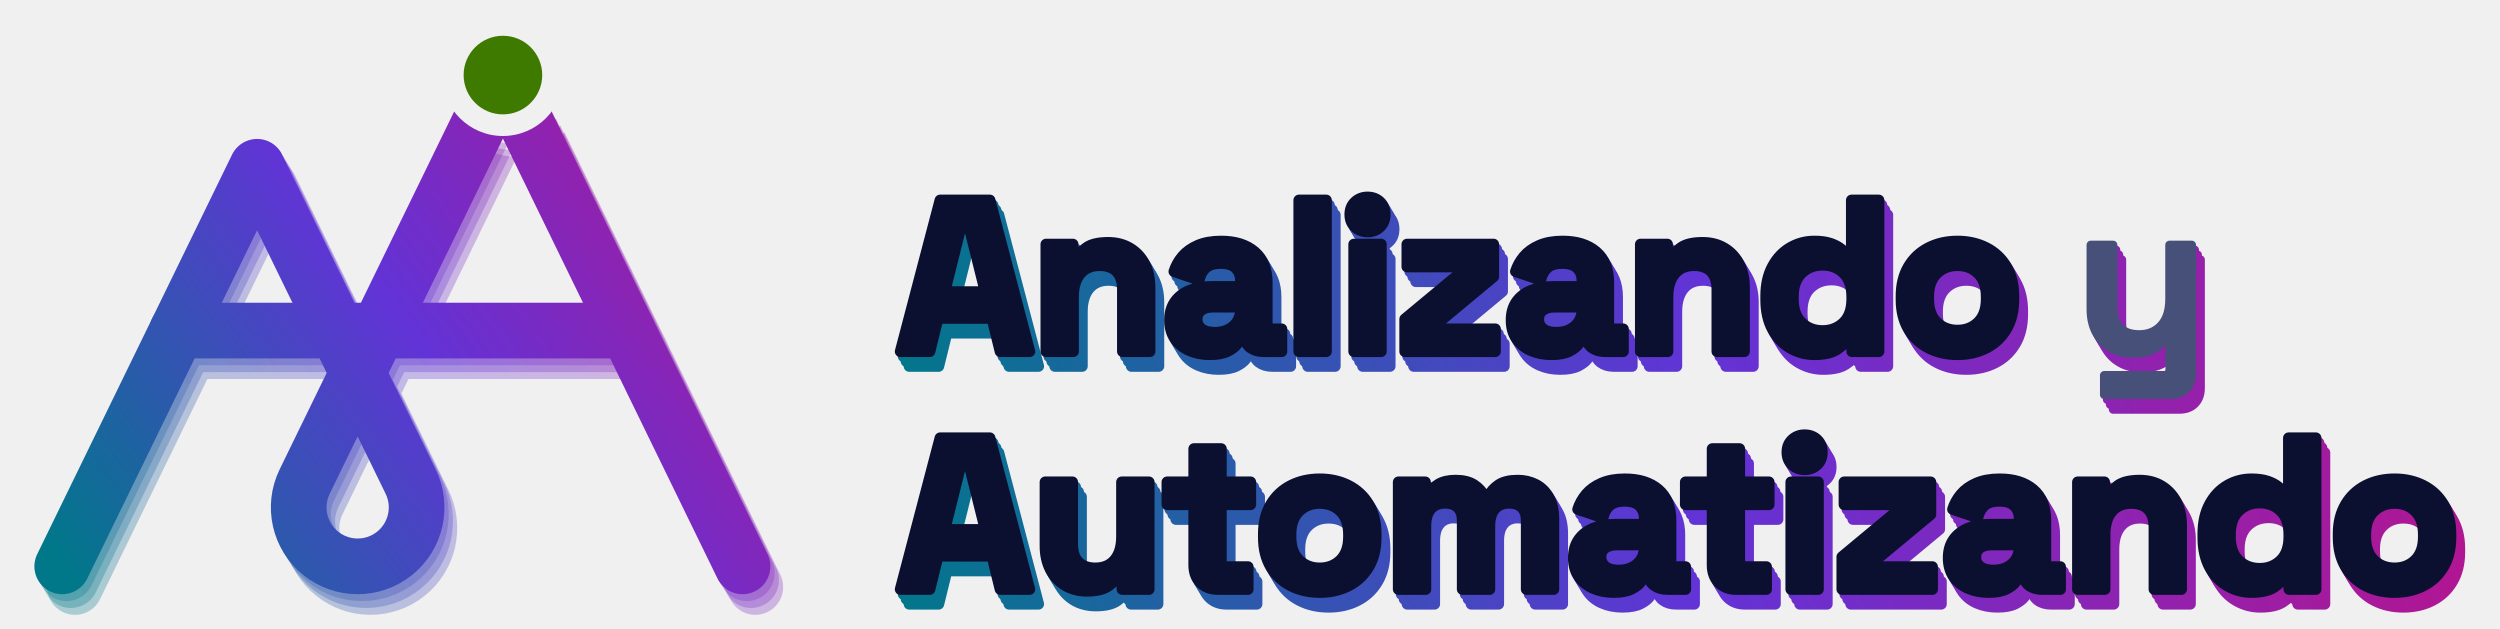
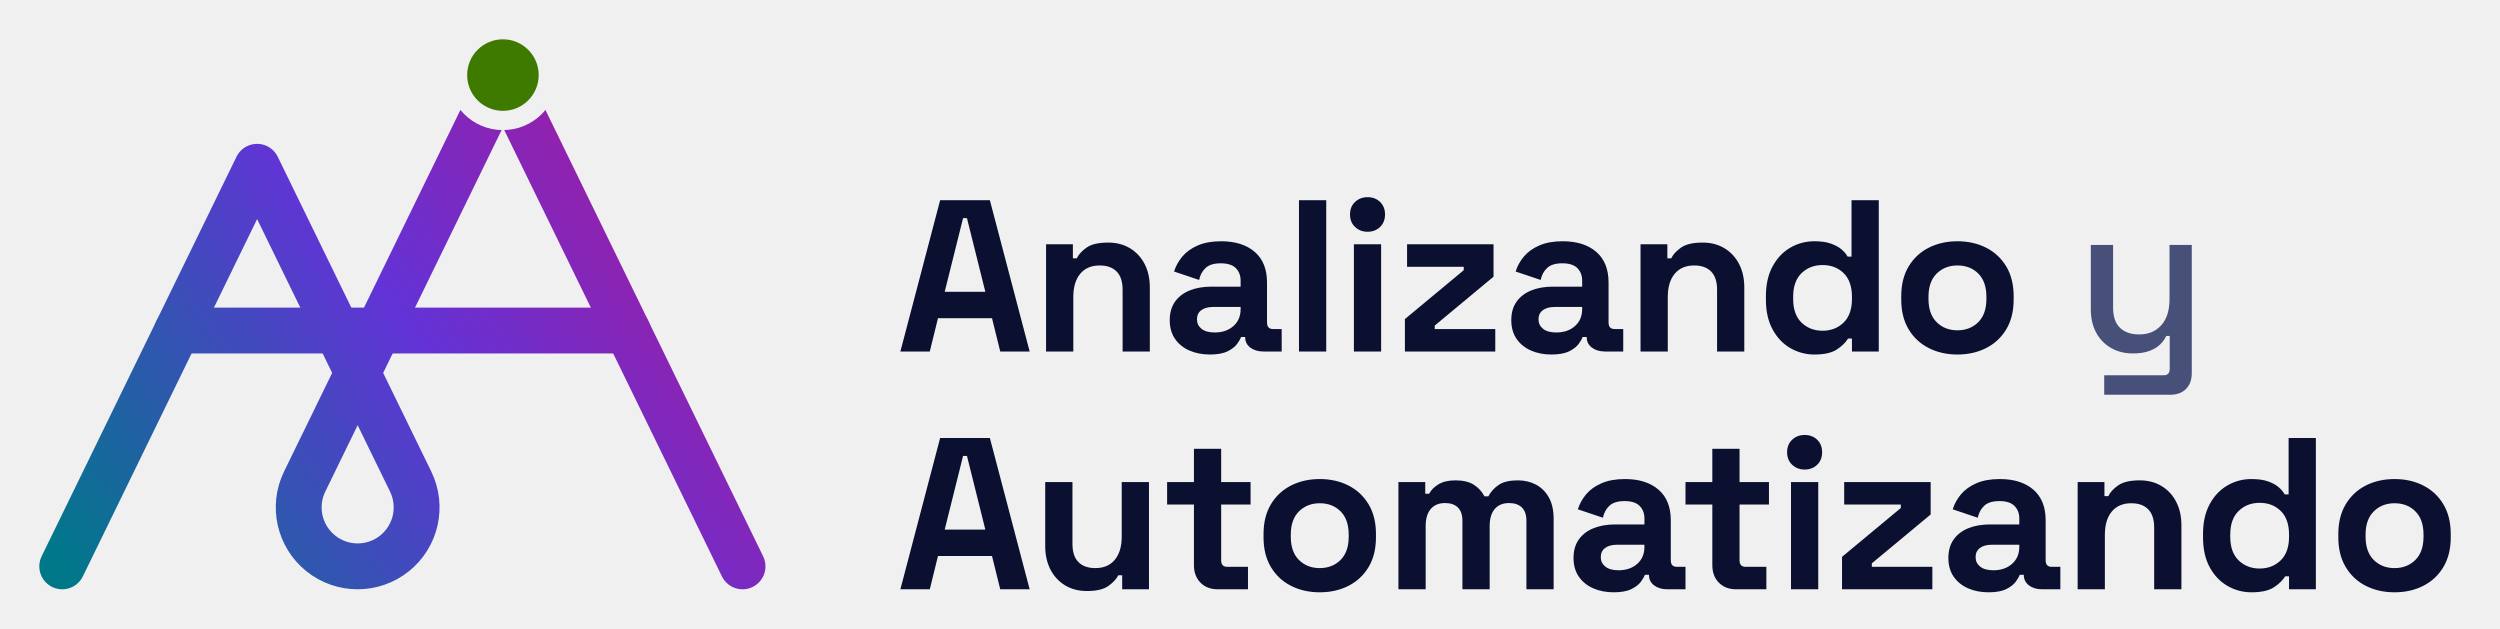
<svg xmlns="http://www.w3.org/2000/svg" viewBox="-18.5 -2.92 763.29 191.92" role="img" aria-labelledby="aa-hc-t">
  <defs>
    <linearGradient id="aa-hc-grad" gradientUnits="userSpaceOnUse" x1="0.5" y1="170" x2="208.21" y2="20">
      <stop offset="0" stop-color="#00788A" />
      <stop offset=".5" stop-color="#6233D6" />
      <stop offset="1" stop-color="#B5148F" />
    </linearGradient>
-     <linearGradient id="aa-hc-rel" gradientUnits="userSpaceOnUse" x1="250" y1="0" x2="745" y2="0">
-       <stop offset="0" stop-color="#00788A" />
-       <stop offset=".5" stop-color="#6233D6" />
-       <stop offset="1" stop-color="#B5148F" />
-     </linearGradient>
    <mask id="aa-hc-mask" maskUnits="userSpaceOnUse" x="-20" y="-20" width="240" height="220">
      <rect x="-20" y="-20" width="240" height="220" fill="#fff" />
-       <circle cx="135.05" cy="20" r="18.6" fill="#000" />
+       <circle cx="135.05" cy="20" r="16.8" fill="#000" />
    </mask>
-     <g id="aa-hc-letras">
-       <path d="M256.4 104.4 268.54 58.2H283.72L295.87 104.4H286.89L284.38 94.24H267.88L265.38 104.4ZM269.93 86.18H282.34L276.73 63.68H275.54ZM300.88 104.4V71.66H309.07V75.95H310.26Q311.05 74.24 313.23 72.69Q315.4 71.14 319.83 71.14Q323.65 71.14 326.52 72.88Q329.4 74.63 330.98 77.7Q332.56 80.77 332.56 84.86V104.4H324.25V85.52Q324.25 81.83 322.43 79.98Q320.62 78.13 317.25 78.13Q313.42 78.13 311.31 80.67Q309.2 83.21 309.2 87.77V104.4ZM350.91 105.32Q347.41 105.32 344.64 104.1Q341.87 102.88 340.25 100.54Q338.64 98.2 338.64 94.83Q338.64 91.46 340.25 89.19Q341.87 86.91 344.74 85.75Q347.61 84.6 351.31 84.6H360.28V82.75Q360.28 80.44 358.83 78.96Q357.38 77.47 354.21 77.47Q351.11 77.47 349.59 78.89Q348.07 80.31 347.61 82.55L339.96 79.98Q340.75 77.47 342.5 75.39Q344.25 73.31 347.18 72.03Q350.12 70.74 354.34 70.74Q360.81 70.74 364.57 73.97Q368.34 77.21 368.34 83.35V95.56Q368.34 97.54 370.18 97.54H372.82V104.4H367.28Q364.84 104.4 363.25 103.21Q361.67 102.02 361.67 100.04V99.98H360.42Q360.15 100.77 359.23 102.06Q358.3 103.34 356.32 104.33Q354.34 105.32 350.91 105.32ZM352.36 98.59Q355.86 98.59 358.07 96.64Q360.28 94.7 360.28 91.46V90.8H351.9Q349.59 90.8 348.27 91.79Q346.95 92.78 346.95 94.57Q346.95 96.35 348.34 97.47Q349.72 98.59 352.36 98.59ZM378.1 104.4V58.2H386.42V104.4ZM394.87 104.4V71.66H403.18V104.4ZM399.03 67.84Q396.78 67.84 395.23 66.38Q393.68 64.93 393.68 62.56Q393.68 60.18 395.23 58.73Q396.78 57.28 399.03 57.28Q401.34 57.28 402.85 58.73Q404.37 60.18 404.37 62.56Q404.37 64.93 402.85 66.38Q401.34 67.84 399.03 67.84ZM410.44 104.4V94.5L428.4 79.58V78.53H411.1V71.66H437.5V81.56L419.55 96.48V97.54H438.03V104.4ZM455.19 105.32Q451.69 105.32 448.92 104.1Q446.15 102.88 444.53 100.54Q442.92 98.2 442.92 94.83Q442.92 91.46 444.53 89.19Q446.15 86.91 449.02 85.75Q451.89 84.6 455.59 84.6H464.56V82.75Q464.56 80.44 463.11 78.96Q461.66 77.47 458.49 77.47Q455.39 77.47 453.87 78.89Q452.35 80.31 451.89 82.55L444.24 79.98Q445.03 77.47 446.78 75.39Q448.53 73.31 451.46 72.03Q454.4 70.74 458.62 70.74Q465.09 70.74 468.85 73.97Q472.62 77.21 472.62 83.35V95.56Q472.62 97.54 474.46 97.54H477.1V104.4H471.56Q469.12 104.4 467.53 103.21Q465.95 102.02 465.95 100.04V99.98H464.7Q464.43 100.77 463.51 102.06Q462.58 103.34 460.6 104.33Q458.62 105.32 455.19 105.32ZM456.64 98.59Q460.14 98.59 462.35 96.64Q464.56 94.7 464.56 91.46V90.8H456.18Q453.87 90.8 452.55 91.79Q451.23 92.78 451.23 94.57Q451.23 96.35 452.62 97.47Q454 98.59 456.64 98.59ZM482.38 104.4V71.66H490.57V75.95H491.76Q492.55 74.24 494.73 72.69Q496.9 71.14 501.33 71.14Q505.15 71.14 508.02 72.88Q510.9 74.63 512.48 77.7Q514.06 80.77 514.06 84.86V104.4H505.75V85.52Q505.75 81.83 503.93 79.98Q502.12 78.13 498.75 78.13Q494.92 78.13 492.81 80.67Q490.7 83.21 490.7 87.77V104.4ZM535.45 105.32Q531.55 105.32 528.15 103.38Q524.76 101.43 522.71 97.67Q520.66 93.91 520.66 88.56V87.5Q520.66 82.16 522.71 78.4Q524.76 74.63 528.12 72.69Q531.49 70.74 535.45 70.74Q538.42 70.74 540.43 71.43Q542.44 72.13 543.7 73.18Q544.95 74.24 545.61 75.43H546.8V58.2H555.12V104.4H546.93V100.44H545.74Q544.62 102.29 542.28 103.81Q539.94 105.32 535.45 105.32ZM537.96 98.06Q541.78 98.06 544.36 95.59Q546.93 93.11 546.93 88.36V87.7Q546.93 82.95 544.39 80.47Q541.85 78 537.96 78Q534.13 78 531.55 80.47Q528.98 82.95 528.98 87.7V88.36Q528.98 93.11 531.55 95.59Q534.13 98.06 537.96 98.06ZM579.14 105.32Q574.26 105.32 570.36 103.34Q566.47 101.36 564.22 97.6Q561.98 93.84 561.98 88.56V87.5Q561.98 82.22 564.22 78.46Q566.47 74.7 570.36 72.72Q574.26 70.74 579.14 70.74Q584.02 70.74 587.92 72.72Q591.81 74.7 594.06 78.46Q596.3 82.22 596.3 87.5V88.56Q596.3 93.84 594.06 97.6Q591.81 101.36 587.92 103.34Q584.02 105.32 579.14 105.32ZM579.14 97.93Q582.97 97.93 585.48 95.46Q587.98 92.98 587.98 88.36V87.7Q587.98 83.08 585.51 80.61Q583.03 78.13 579.14 78.13Q575.31 78.13 572.8 80.61Q570.3 83.08 570.3 87.7V88.36Q570.3 92.98 572.8 95.46Q575.31 97.93 579.14 97.93Z" />
-       <path d="M256.4 177 268.54 130.8H283.72L295.87 177H286.89L284.38 166.84H267.88L265.38 177ZM269.93 158.78H282.34L276.73 136.28H275.54ZM313.36 177.53Q309.53 177.53 306.66 175.78Q303.79 174.03 302.2 170.93Q300.62 167.83 300.62 163.8V144.26H308.94V163.14Q308.94 166.84 310.75 168.68Q312.57 170.53 315.93 170.53Q319.76 170.53 321.87 167.99Q323.98 165.45 323.98 160.9V144.26H332.3V177H324.12V172.71H322.93Q322.14 174.36 319.96 175.94Q317.78 177.53 313.36 177.53ZM353.29 177Q350.05 177 348.04 174.99Q346.03 172.97 346.03 169.61V151.13H337.84V144.26H346.03V134.1H354.34V144.26H363.32V151.13H354.34V168.16Q354.34 170.14 356.19 170.14H362.53V177ZM384.44 177.92Q379.56 177.92 375.66 175.94Q371.77 173.96 369.52 170.2Q367.28 166.44 367.28 161.16V160.1Q367.28 154.82 369.52 151.06Q371.77 147.3 375.66 145.32Q379.56 143.34 384.44 143.34Q389.32 143.34 393.22 145.32Q397.11 147.3 399.36 151.06Q401.6 154.82 401.6 160.1V161.16Q401.6 166.44 399.36 170.2Q397.11 173.96 393.22 175.94Q389.32 177.92 384.44 177.92ZM384.44 170.53Q388.27 170.53 390.78 168.06Q393.28 165.58 393.28 160.96V160.3Q393.28 155.68 390.81 153.21Q388.33 150.73 384.44 150.73Q380.61 150.73 378.1 153.21Q375.6 155.68 375.6 160.3V160.96Q375.6 165.58 378.1 168.06Q380.61 170.53 384.44 170.53ZM408.46 177V144.26H416.65V147.83H417.84Q418.69 146.18 420.67 144.96Q422.65 143.74 425.89 143.74Q429.39 143.74 431.5 145.09Q433.61 146.44 434.73 148.62H435.92Q437.04 146.51 439.09 145.12Q441.13 143.74 444.9 143.74Q447.93 143.74 450.41 145.02Q452.88 146.31 454.37 148.92Q455.85 151.52 455.85 155.48V177H447.54V156.08Q447.54 153.37 446.15 152.02Q444.76 150.67 442.26 150.67Q439.42 150.67 437.87 152.48Q436.32 154.3 436.32 157.66V177H428V156.08Q428 153.37 426.61 152.02Q425.23 150.67 422.72 150.67Q419.88 150.67 418.33 152.48Q416.78 154.3 416.78 157.66V177ZM474.2 177.92Q470.7 177.92 467.93 176.7Q465.16 175.48 463.54 173.14Q461.92 170.8 461.92 167.43Q461.92 164.06 463.54 161.79Q465.16 159.51 468.03 158.35Q470.9 157.2 474.6 157.2H483.57V155.35Q483.57 153.04 482.12 151.56Q480.67 150.07 477.5 150.07Q474.4 150.07 472.88 151.49Q471.36 152.91 470.9 155.15L463.24 152.58Q464.04 150.07 465.78 147.99Q467.53 145.91 470.47 144.63Q473.41 143.34 477.63 143.34Q484.1 143.34 487.86 146.57Q491.62 149.81 491.62 155.95V168.16Q491.62 170.14 493.47 170.14H496.11V177H490.57Q488.13 177 486.54 175.81Q484.96 174.62 484.96 172.64V172.58H483.7Q483.44 173.37 482.52 174.66Q481.59 175.94 479.61 176.93Q477.63 177.92 474.2 177.92ZM475.65 171.19Q479.15 171.19 481.36 169.25Q483.57 167.3 483.57 164.06V163.4H475.19Q472.88 163.4 471.56 164.39Q470.24 165.38 470.24 167.17Q470.24 168.95 471.63 170.07Q473.01 171.19 475.65 171.19ZM511.56 177Q508.32 177 506.31 174.99Q504.3 172.97 504.3 169.61V151.13H496.11V144.26H504.3V134.1H512.61V144.26H521.59V151.13H512.61V168.16Q512.61 170.14 514.46 170.14H520.8V177ZM528.32 177V144.26H536.64V177ZM532.48 140.44Q530.23 140.44 528.68 138.98Q527.13 137.53 527.13 135.16Q527.13 132.78 528.68 131.33Q530.23 129.88 532.48 129.88Q534.79 129.88 536.31 131.33Q537.82 132.78 537.82 135.16Q537.82 137.53 536.31 138.98Q534.79 140.44 532.48 140.44ZM543.9 177V167.1L561.85 152.18V151.13H544.56V144.26H570.96V154.16L553 169.08V170.14H571.48V177ZM588.64 177.92Q585.15 177.92 582.37 176.7Q579.6 175.48 577.98 173.14Q576.37 170.8 576.37 167.43Q576.37 164.06 577.98 161.79Q579.6 159.51 582.47 158.35Q585.34 157.2 589.04 157.2H598.02V155.35Q598.02 153.04 596.56 151.56Q595.11 150.07 591.94 150.07Q588.84 150.07 587.32 151.49Q585.81 152.91 585.34 155.15L577.69 152.58Q578.48 150.07 580.23 147.99Q581.98 145.91 584.91 144.63Q587.85 143.34 592.08 143.34Q598.54 143.34 602.31 146.57Q606.07 149.81 606.07 155.95V168.16Q606.07 170.14 607.92 170.14H610.56V177H605.01Q602.57 177 600.99 175.81Q599.4 174.62 599.4 172.64V172.58H598.15Q597.88 173.37 596.96 174.66Q596.04 175.94 594.06 176.93Q592.08 177.92 588.64 177.92ZM590.1 171.19Q593.59 171.19 595.8 169.25Q598.02 167.3 598.02 164.06V163.4H589.63Q587.32 163.4 586 164.39Q584.68 165.38 584.68 167.17Q584.68 168.95 586.07 170.07Q587.46 171.19 590.1 171.19ZM615.84 177V144.26H624.02V148.55H625.21Q626 146.84 628.18 145.29Q630.36 143.74 634.78 143.74Q638.61 143.74 641.48 145.49Q644.35 147.23 645.93 150.3Q647.52 153.37 647.52 157.46V177H639.2V158.12Q639.2 154.43 637.38 152.58Q635.57 150.73 632.2 150.73Q628.38 150.73 626.26 153.27Q624.15 155.81 624.15 160.37V177ZM668.9 177.92Q665.01 177.92 661.61 175.98Q658.21 174.03 656.16 170.27Q654.12 166.51 654.12 161.16V160.1Q654.12 154.76 656.16 151Q658.21 147.23 661.57 145.29Q664.94 143.34 668.9 143.34Q671.87 143.34 673.88 144.03Q675.9 144.73 677.15 145.78Q678.4 146.84 679.06 148.03H680.25V130.8H688.57V177H680.38V173.04H679.2Q678.07 174.89 675.73 176.41Q673.39 177.92 668.9 177.92ZM671.41 170.66Q675.24 170.66 677.81 168.19Q680.38 165.71 680.38 160.96V160.3Q680.38 155.55 677.84 153.07Q675.3 150.6 671.41 150.6Q667.58 150.6 665.01 153.07Q662.43 155.55 662.43 160.3V160.96Q662.43 165.71 665.01 168.19Q667.58 170.66 671.41 170.66ZM712.59 177.92Q707.71 177.92 703.81 175.94Q699.92 173.96 697.68 170.2Q695.43 166.44 695.43 161.16V160.1Q695.43 154.82 697.68 151.06Q699.92 147.3 703.81 145.32Q707.71 143.34 712.59 143.34Q717.48 143.34 721.37 145.32Q725.26 147.3 727.51 151.06Q729.75 154.82 729.75 160.1V161.16Q729.75 166.44 727.51 170.2Q725.26 173.96 721.37 175.94Q717.48 177.92 712.59 177.92ZM712.59 170.53Q716.42 170.53 718.93 168.06Q721.44 165.58 721.44 160.96V160.3Q721.44 155.68 718.96 153.21Q716.49 150.73 712.59 150.73Q708.76 150.73 706.26 153.21Q703.75 155.68 703.75 160.3V160.96Q703.75 165.58 706.26 168.06Q708.76 170.53 712.59 170.53Z" />
-     </g>
-     <path id="aa-hc-y" d="M623.95 117.6V111.66H642.1Q643.95 111.66 643.95 109.68V99.65H642.9Q642.3 100.97 641.08 102.19Q639.86 103.41 637.81 104.2Q635.77 104.99 632.67 104.99Q628.97 104.99 626.07 103.34Q623.16 101.69 621.51 98.66Q619.86 95.62 619.86 91.46V71.86H626.66V90.94Q626.66 95.16 628.77 97.17Q630.88 99.19 634.65 99.19Q638.8 99.19 641.34 96.41Q643.89 93.64 643.89 88.36V71.86H650.68V111.07Q650.68 114.04 648.93 115.82Q647.19 117.6 644.15 117.6Z" />
  </defs>
-   <g class="relieve" opacity="0.3">
-     <g class="relieve-trazos" transform="translate(3.9 6.3)" fill="none" stroke="url(#aa-hc-grad)" stroke-width="17" stroke-linecap="round" stroke-linejoin="round" mask="url(#aa-hc-mask)">
-       <path d="M0.5 170 L60 48 L106.88 144.11 A18 18 0 1 1 74.52 144.11 L135.05 20 L208.21 170" />
-       <path d="M35.61 98 L173.09 98" />
-     </g>
-   </g>
-   <g class="relieve" opacity="0.3">
-     <g class="relieve-trazos" transform="translate(2.6 4.2)" fill="none" stroke="url(#aa-hc-grad)" stroke-width="17" stroke-linecap="round" stroke-linejoin="round" mask="url(#aa-hc-mask)">
-       <path d="M0.5 170 L60 48 L106.88 144.11 A18 18 0 1 1 74.52 144.11 L135.05 20 L208.21 170" />
-       <path d="M35.61 98 L173.09 98" />
-     </g>
-   </g>
-   <g class="relieve" opacity="0.3">
-     <g class="relieve-trazos" transform="translate(1.3 2.1)" fill="none" stroke="url(#aa-hc-grad)" stroke-width="17" stroke-linecap="round" stroke-linejoin="round" mask="url(#aa-hc-mask)">
-       <path d="M0.5 170 L60 48 L106.88 144.11 A18 18 0 1 1 74.52 144.11 L135.05 20 L208.21 170" />
-       <path d="M35.61 98 L173.09 98" />
-     </g>
-   </g>
-   <g class="relieve">
-     <use class="relieve-texto" href="#aa-hc-letras" transform="translate(2.7 4.5)" fill="url(#aa-hc-rel)" stroke="url(#aa-hc-rel)" stroke-width="3.4" stroke-linejoin="round" paint-order="stroke" />
-     <use class="relieve-conector" href="#aa-hc-y" transform="translate(2.7 4.5)" fill="url(#aa-hc-rel)" stroke="url(#aa-hc-rel)" stroke-width="2.6" stroke-linejoin="round" paint-order="stroke" />
-   </g>
-   <g class="relieve">
-     <use class="relieve-texto" href="#aa-hc-letras" transform="translate(1.8 3)" fill="url(#aa-hc-rel)" stroke="url(#aa-hc-rel)" stroke-width="3.4" stroke-linejoin="round" paint-order="stroke" />
-     <use class="relieve-conector" href="#aa-hc-y" transform="translate(1.8 3)" fill="url(#aa-hc-rel)" stroke="url(#aa-hc-rel)" stroke-width="2.6" stroke-linejoin="round" paint-order="stroke" />
-   </g>
-   <g class="relieve">
-     <use class="relieve-texto" href="#aa-hc-letras" transform="translate(0.9 1.5)" fill="url(#aa-hc-rel)" stroke="url(#aa-hc-rel)" stroke-width="3.4" stroke-linejoin="round" paint-order="stroke" />
-     <use class="relieve-conector" href="#aa-hc-y" transform="translate(0.9 1.5)" fill="url(#aa-hc-rel)" stroke="url(#aa-hc-rel)" stroke-width="2.6" stroke-linejoin="round" paint-order="stroke" />
-   </g>
-   <g class="trazos" fill="none" stroke="url(#aa-hc-grad)" stroke-width="17" stroke-linecap="round" stroke-linejoin="round" mask="url(#aa-hc-mask)">
+   <g class="trazos" fill="none" stroke="url(#aa-hc-grad)" stroke-width="14" stroke-linecap="round" stroke-linejoin="round" mask="url(#aa-hc-mask)">
    <path class="linea" d="M0.5 170 L60 48 L106.88 144.11 A18 18 0 1 1 74.52 144.11 L135.05 20 L208.21 170" />
    <path class="barra" d="M35.61 98 L173.09 98" />
  </g>
-   <circle class="nodo" cx="135.05" cy="20" r="12" fill="#3F7A00" />
-   <use class="texto" href="#aa-hc-letras" fill="#0B1030" stroke="#0B1030" stroke-width="3.4" stroke-linejoin="round" paint-order="stroke" />
-   <use class="conector" href="#aa-hc-y" fill="#465079" stroke="#465079" stroke-width="2.6" stroke-linejoin="round" paint-order="stroke" />
+   <circle class="nodo" cx="135.05" cy="20" r="10.92" fill="#3F7A00" />
+   <g class="texto" fill="#0B1030">
+     <path d="M256.4 104.4 268.54 58.2H283.72L295.87 104.4H286.89L284.38 94.24H267.88L265.38 104.4ZM269.93 86.18H282.34L276.73 63.68H275.54ZM300.88 104.4V71.66H309.07V75.95H310.26Q311.05 74.24 313.23 72.69Q315.4 71.14 319.83 71.14Q323.65 71.14 326.52 72.88Q329.4 74.63 330.98 77.7Q332.56 80.77 332.56 84.86V104.4H324.25V85.52Q324.25 81.83 322.43 79.98Q320.62 78.13 317.25 78.13Q313.42 78.13 311.31 80.67Q309.2 83.21 309.2 87.77V104.4ZM350.91 105.32Q347.41 105.32 344.64 104.1Q341.87 102.88 340.25 100.54Q338.64 98.2 338.64 94.83Q338.64 91.46 340.25 89.19Q341.87 86.91 344.74 85.75Q347.61 84.6 351.31 84.6H360.28V82.75Q360.28 80.44 358.83 78.96Q357.38 77.47 354.21 77.47Q351.11 77.47 349.59 78.89Q348.07 80.31 347.61 82.55L339.96 79.98Q340.75 77.47 342.5 75.39Q344.25 73.31 347.18 72.03Q350.12 70.74 354.34 70.74Q360.81 70.74 364.57 73.97Q368.34 77.21 368.34 83.35V95.56Q368.34 97.54 370.18 97.54H372.82V104.4H367.28Q364.84 104.4 363.25 103.21Q361.67 102.02 361.67 100.04V99.98H360.42Q360.15 100.77 359.23 102.06Q358.3 103.34 356.32 104.33Q354.34 105.32 350.91 105.32ZM352.36 98.59Q355.86 98.59 358.07 96.64Q360.28 94.7 360.28 91.46V90.8H351.9Q349.59 90.8 348.27 91.79Q346.95 92.78 346.95 94.57Q346.95 96.35 348.34 97.47Q349.72 98.59 352.36 98.59ZM378.1 104.4V58.2H386.42V104.4ZM394.87 104.4V71.66H403.18V104.4ZM399.03 67.84Q396.78 67.84 395.23 66.38Q393.68 64.93 393.68 62.56Q393.68 60.18 395.23 58.73Q396.78 57.28 399.03 57.28Q401.34 57.28 402.85 58.73Q404.37 60.18 404.37 62.56Q404.37 64.93 402.85 66.38Q401.34 67.84 399.03 67.84ZM410.44 104.4V94.5L428.4 79.58V78.53H411.1V71.66H437.5V81.56L419.55 96.48V97.54H438.03V104.4ZM455.19 105.32Q451.69 105.32 448.92 104.1Q446.15 102.88 444.53 100.54Q442.92 98.2 442.92 94.83Q442.92 91.46 444.53 89.19Q446.15 86.91 449.02 85.75Q451.89 84.6 455.59 84.6H464.56V82.75Q464.56 80.44 463.11 78.96Q461.66 77.47 458.49 77.47Q455.39 77.47 453.87 78.89Q452.35 80.31 451.89 82.55L444.24 79.98Q445.03 77.47 446.78 75.39Q448.53 73.31 451.46 72.03Q454.4 70.74 458.62 70.74Q465.09 70.74 468.85 73.97Q472.62 77.21 472.62 83.35V95.56Q472.62 97.54 474.46 97.54H477.1V104.4H471.56Q469.12 104.4 467.53 103.21Q465.95 102.02 465.95 100.04V99.98H464.7Q464.43 100.77 463.51 102.06Q462.58 103.34 460.6 104.33Q458.62 105.32 455.19 105.32ZM456.64 98.59Q460.14 98.59 462.35 96.64Q464.56 94.7 464.56 91.46V90.8H456.18Q453.87 90.8 452.55 91.79Q451.23 92.78 451.23 94.57Q451.23 96.35 452.62 97.47Q454 98.59 456.64 98.59ZM482.38 104.4V71.66H490.57V75.95H491.76Q492.55 74.24 494.73 72.69Q496.9 71.14 501.33 71.14Q505.15 71.14 508.02 72.88Q510.9 74.63 512.48 77.7Q514.06 80.77 514.06 84.86V104.4H505.75V85.52Q505.75 81.83 503.93 79.98Q502.12 78.13 498.75 78.13Q494.92 78.13 492.81 80.67Q490.7 83.21 490.7 87.77V104.4ZM535.45 105.32Q531.55 105.32 528.15 103.38Q524.76 101.43 522.71 97.67Q520.66 93.91 520.66 88.56V87.5Q520.66 82.16 522.71 78.4Q524.76 74.63 528.12 72.69Q531.49 70.74 535.45 70.74Q538.42 70.74 540.43 71.43Q542.44 72.13 543.7 73.18Q544.95 74.24 545.61 75.43H546.8V58.2H555.12V104.4H546.93V100.44H545.74Q544.62 102.29 542.28 103.81Q539.94 105.32 535.45 105.32ZM537.96 98.06Q541.78 98.06 544.36 95.59Q546.93 93.11 546.93 88.36V87.7Q546.93 82.95 544.39 80.47Q541.85 78 537.96 78Q534.13 78 531.55 80.47Q528.98 82.95 528.98 87.7V88.36Q528.98 93.11 531.55 95.59Q534.13 98.06 537.96 98.06ZM579.14 105.32Q574.26 105.32 570.36 103.34Q566.47 101.36 564.22 97.6Q561.98 93.84 561.98 88.56V87.5Q561.98 82.22 564.22 78.46Q566.47 74.7 570.36 72.72Q574.26 70.74 579.14 70.74Q584.02 70.74 587.92 72.72Q591.81 74.7 594.06 78.46Q596.3 82.22 596.3 87.5V88.56Q596.3 93.84 594.06 97.6Q591.81 101.36 587.92 103.34Q584.02 105.32 579.14 105.32ZM579.14 97.93Q582.97 97.93 585.48 95.46Q587.98 92.98 587.98 88.36V87.7Q587.98 83.08 585.51 80.61Q583.03 78.13 579.14 78.13Q575.31 78.13 572.8 80.61Q570.3 83.08 570.3 87.7V88.36Q570.3 92.98 572.8 95.46Q575.31 97.93 579.14 97.93Z" />
+     <path d="M256.4 177 268.54 130.8H283.72L295.87 177H286.89L284.38 166.84H267.88L265.38 177ZM269.93 158.78H282.34L276.73 136.28H275.54ZM313.36 177.53Q309.53 177.53 306.66 175.78Q303.79 174.03 302.2 170.93Q300.62 167.83 300.62 163.8V144.26H308.94V163.14Q308.94 166.84 310.75 168.68Q312.57 170.53 315.93 170.53Q319.76 170.53 321.87 167.99Q323.98 165.45 323.98 160.9V144.26H332.3V177H324.12V172.71H322.93Q322.14 174.36 319.96 175.94Q317.78 177.53 313.36 177.53ZM353.29 177Q350.05 177 348.04 174.99Q346.03 172.97 346.03 169.61V151.13H337.84V144.26H346.03V134.1H354.34V144.26H363.32V151.13H354.34V168.16Q354.34 170.14 356.19 170.14H362.53V177ZM384.44 177.92Q379.56 177.92 375.66 175.94Q371.77 173.96 369.52 170.2Q367.28 166.44 367.28 161.16V160.1Q367.28 154.82 369.52 151.06Q371.77 147.3 375.66 145.32Q379.56 143.34 384.44 143.34Q389.32 143.34 393.22 145.32Q397.11 147.3 399.36 151.06Q401.6 154.82 401.6 160.1V161.16Q401.6 166.44 399.36 170.2Q397.11 173.96 393.22 175.94Q389.32 177.92 384.44 177.92ZM384.44 170.53Q388.27 170.53 390.78 168.06Q393.28 165.58 393.28 160.96V160.3Q393.28 155.68 390.81 153.21Q388.33 150.73 384.44 150.73Q380.61 150.73 378.1 153.21Q375.6 155.68 375.6 160.3V160.96Q375.6 165.58 378.1 168.06Q380.61 170.53 384.44 170.53ZM408.46 177V144.26H416.65V147.83H417.84Q418.69 146.18 420.67 144.96Q422.65 143.74 425.89 143.74Q429.39 143.74 431.5 145.09Q433.61 146.44 434.73 148.62H435.92Q437.04 146.51 439.09 145.12Q441.13 143.74 444.9 143.74Q447.93 143.74 450.41 145.02Q452.88 146.31 454.37 148.92Q455.85 151.52 455.85 155.48V177H447.54V156.08Q447.54 153.37 446.15 152.02Q444.76 150.67 442.26 150.67Q439.42 150.67 437.87 152.48Q436.32 154.3 436.32 157.66V177H428V156.08Q428 153.37 426.61 152.02Q425.23 150.67 422.72 150.67Q419.88 150.67 418.33 152.48Q416.78 154.3 416.78 157.66V177ZM474.2 177.92Q470.7 177.92 467.93 176.7Q465.16 175.48 463.54 173.14Q461.92 170.8 461.92 167.43Q461.92 164.06 463.54 161.79Q465.16 159.51 468.03 158.35Q470.9 157.2 474.6 157.2H483.57V155.35Q483.57 153.04 482.12 151.56Q480.67 150.07 477.5 150.07Q474.4 150.07 472.88 151.49Q471.36 152.91 470.9 155.15L463.24 152.58Q464.04 150.07 465.78 147.99Q467.53 145.91 470.47 144.63Q473.41 143.34 477.63 143.34Q484.1 143.34 487.86 146.57Q491.62 149.81 491.62 155.95V168.16Q491.62 170.14 493.47 170.14H496.11V177H490.57Q488.13 177 486.54 175.81Q484.96 174.62 484.96 172.64V172.58H483.7Q483.44 173.37 482.52 174.66Q481.59 175.94 479.61 176.93Q477.63 177.92 474.2 177.92ZM475.65 171.19Q479.15 171.19 481.36 169.25Q483.57 167.3 483.57 164.06V163.4H475.19Q472.88 163.4 471.56 164.39Q470.24 165.38 470.24 167.17Q470.24 168.95 471.63 170.07Q473.01 171.19 475.65 171.19ZM511.56 177Q508.32 177 506.31 174.99Q504.3 172.97 504.3 169.61V151.13H496.11V144.26H504.3V134.1H512.61V144.26H521.59V151.13H512.61V168.16Q512.61 170.14 514.46 170.14H520.8V177ZM528.32 177V144.26H536.64V177ZM532.48 140.44Q530.23 140.44 528.68 138.98Q527.13 137.53 527.13 135.16Q527.13 132.78 528.68 131.33Q530.23 129.88 532.48 129.88Q534.79 129.88 536.31 131.33Q537.82 132.78 537.82 135.16Q537.82 137.53 536.31 138.98Q534.79 140.44 532.48 140.44ZM543.9 177V167.1L561.85 152.18V151.13H544.56V144.26H570.96V154.16L553 169.08V170.14H571.48V177ZM588.64 177.92Q585.15 177.92 582.37 176.7Q579.6 175.48 577.98 173.14Q576.37 170.8 576.37 167.43Q576.37 164.06 577.98 161.79Q579.6 159.51 582.47 158.35Q585.34 157.2 589.04 157.2H598.02V155.35Q598.02 153.04 596.56 151.56Q595.11 150.07 591.94 150.07Q588.84 150.07 587.32 151.49Q585.81 152.91 585.34 155.15L577.69 152.58Q578.48 150.07 580.23 147.99Q581.98 145.91 584.91 144.63Q587.85 143.34 592.08 143.34Q598.54 143.34 602.31 146.57Q606.07 149.81 606.07 155.95V168.16Q606.07 170.14 607.92 170.14H610.56V177H605.01Q602.57 177 600.99 175.81Q599.4 174.62 599.4 172.64V172.58H598.15Q597.88 173.37 596.96 174.66Q596.04 175.94 594.06 176.93Q592.08 177.92 588.64 177.92ZM590.1 171.19Q593.59 171.19 595.8 169.25Q598.02 167.3 598.02 164.06V163.4H589.63Q587.32 163.4 586 164.39Q584.68 165.38 584.68 167.17Q584.68 168.95 586.07 170.07Q587.46 171.19 590.1 171.19ZM615.84 177V144.26H624.02V148.55H625.21Q626 146.84 628.18 145.29Q630.36 143.74 634.78 143.74Q638.61 143.74 641.48 145.49Q644.35 147.23 645.93 150.3Q647.52 153.37 647.52 157.46V177H639.2V158.12Q639.2 154.43 637.38 152.58Q635.57 150.73 632.2 150.73Q628.38 150.73 626.26 153.27Q624.15 155.81 624.15 160.37V177ZM668.9 177.92Q665.01 177.92 661.61 175.98Q658.21 174.03 656.16 170.27Q654.12 166.51 654.12 161.16V160.1Q654.12 154.76 656.16 151Q658.21 147.23 661.57 145.29Q664.94 143.34 668.9 143.34Q671.87 143.34 673.88 144.03Q675.9 144.73 677.15 145.78Q678.4 146.84 679.06 148.03H680.25V130.8H688.57V177H680.38V173.04H679.2Q678.07 174.89 675.73 176.41Q673.39 177.92 668.9 177.92ZM671.41 170.66Q675.24 170.66 677.81 168.19Q680.38 165.71 680.38 160.96V160.3Q680.38 155.55 677.84 153.07Q675.3 150.6 671.41 150.6Q667.58 150.6 665.01 153.07Q662.43 155.55 662.43 160.3V160.96Q662.43 165.71 665.01 168.19Q667.58 170.66 671.41 170.66ZM712.59 177.92Q707.71 177.92 703.81 175.94Q699.92 173.96 697.68 170.2Q695.43 166.44 695.43 161.16V160.1Q695.43 154.82 697.68 151.06Q699.92 147.3 703.81 145.32Q707.71 143.34 712.59 143.34Q717.48 143.34 721.37 145.32Q725.26 147.3 727.51 151.06Q729.75 154.82 729.75 160.1V161.16Q729.75 166.44 727.51 170.2Q725.26 173.96 721.37 175.94Q717.48 177.92 712.59 177.92ZM712.59 170.53Q716.42 170.53 718.93 168.06Q721.44 165.58 721.44 160.96V160.3Q721.44 155.68 718.96 153.21Q716.49 150.73 712.59 150.73Q708.76 150.73 706.26 153.21Q703.75 155.68 703.75 160.3V160.96Q703.75 165.58 706.26 168.06Q708.76 170.53 712.59 170.53Z" />
+   </g>
+   <path class="conector" fill="#465079" d="M623.95 117.6V111.66H642.1Q643.95 111.66 643.95 109.68V99.65H642.9Q642.3 100.97 641.08 102.19Q639.86 103.41 637.81 104.2Q635.77 104.99 632.67 104.99Q628.97 104.99 626.07 103.34Q623.16 101.69 621.51 98.66Q619.86 95.62 619.86 91.46V71.86H626.66V90.94Q626.66 95.16 628.77 97.17Q630.88 99.19 634.65 99.19Q638.8 99.19 641.34 96.41Q643.89 93.64 643.89 88.36V71.86H650.68V111.07Q650.68 114.04 648.93 115.82Q647.19 117.6 644.15 117.6Z" />
</svg>
